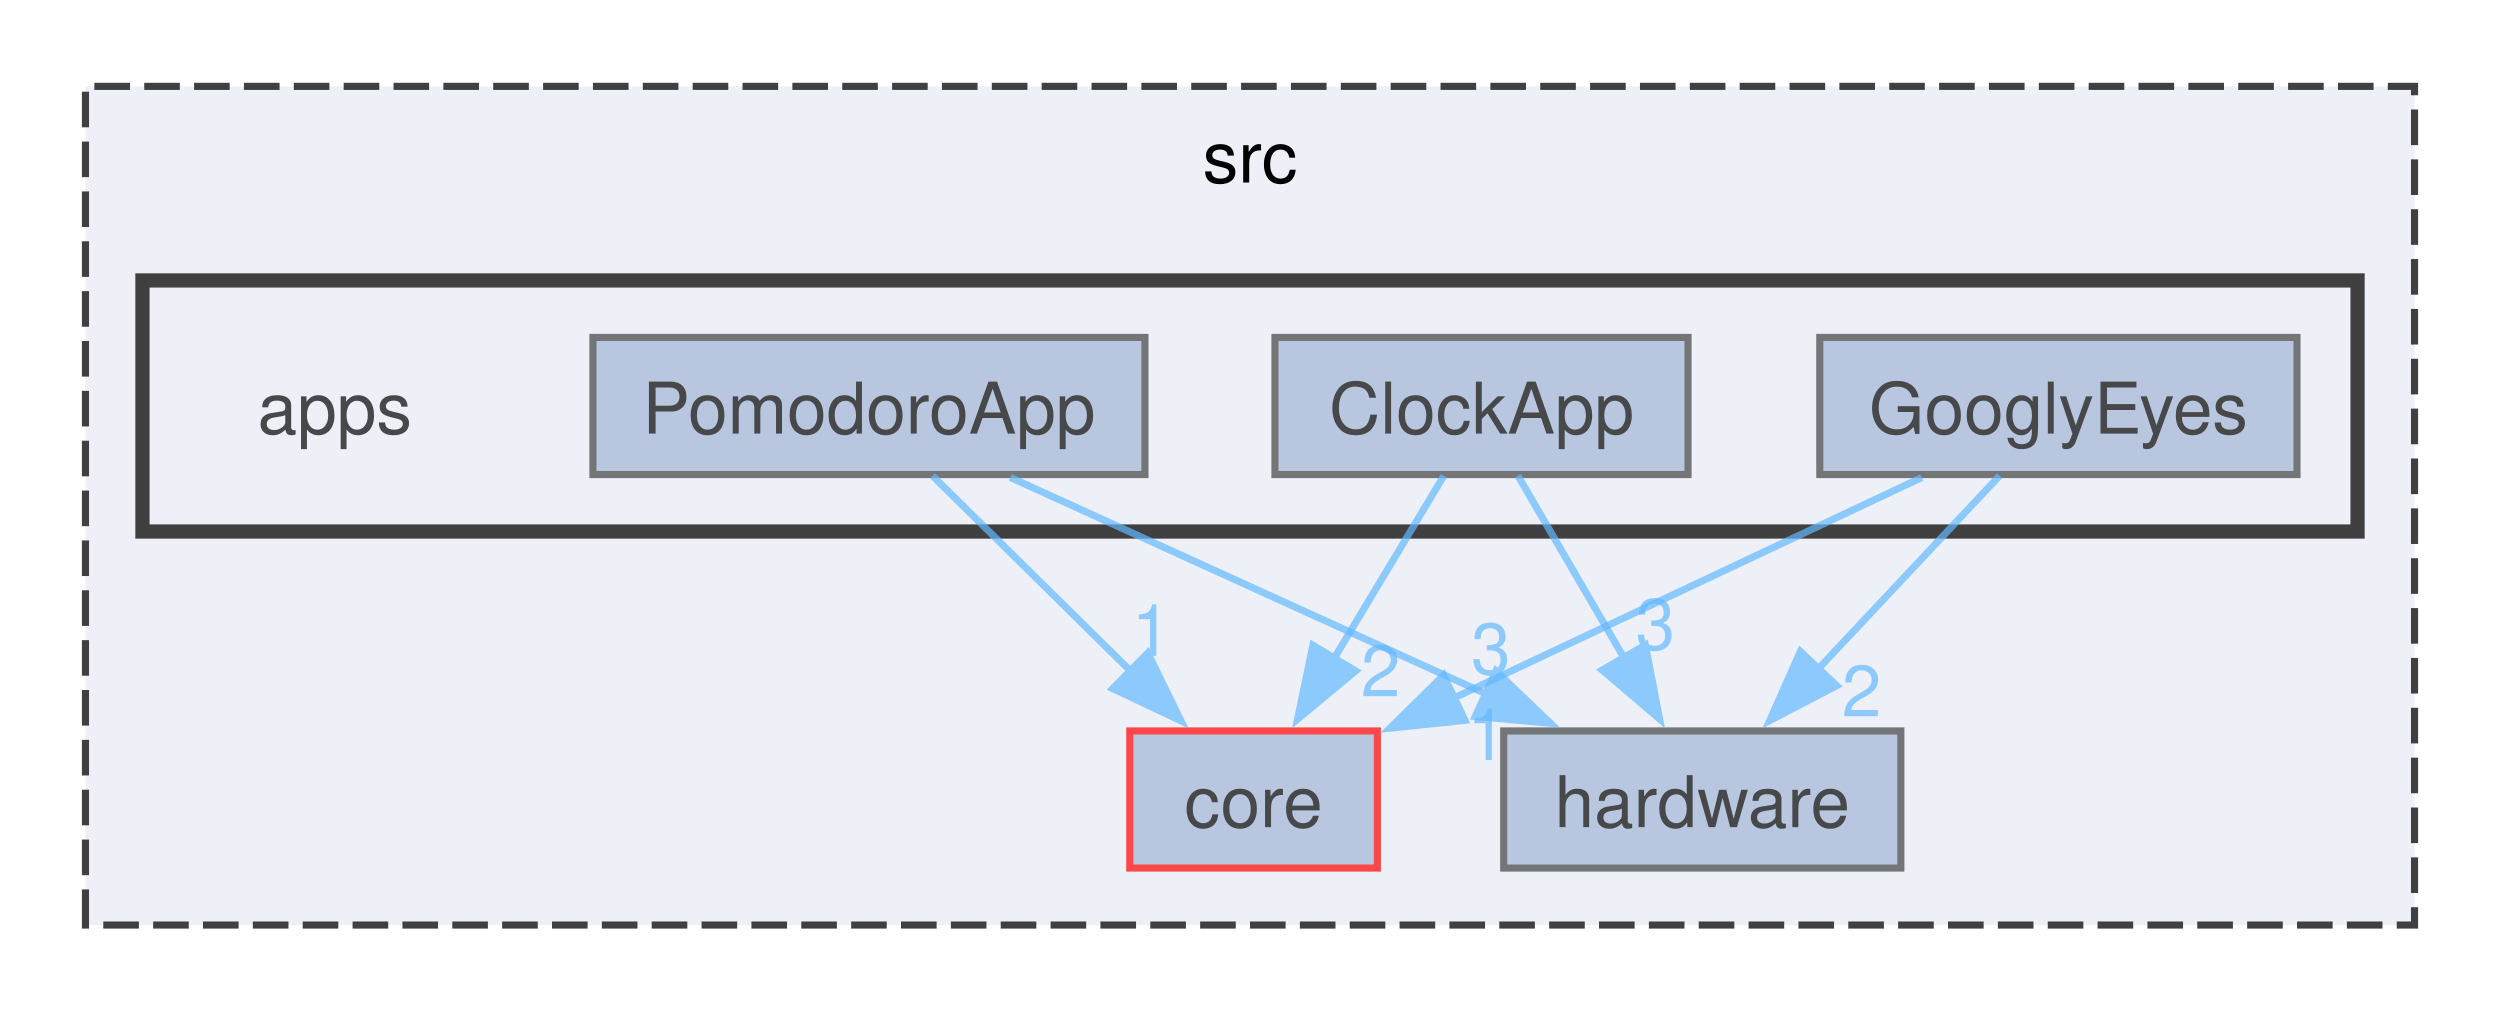
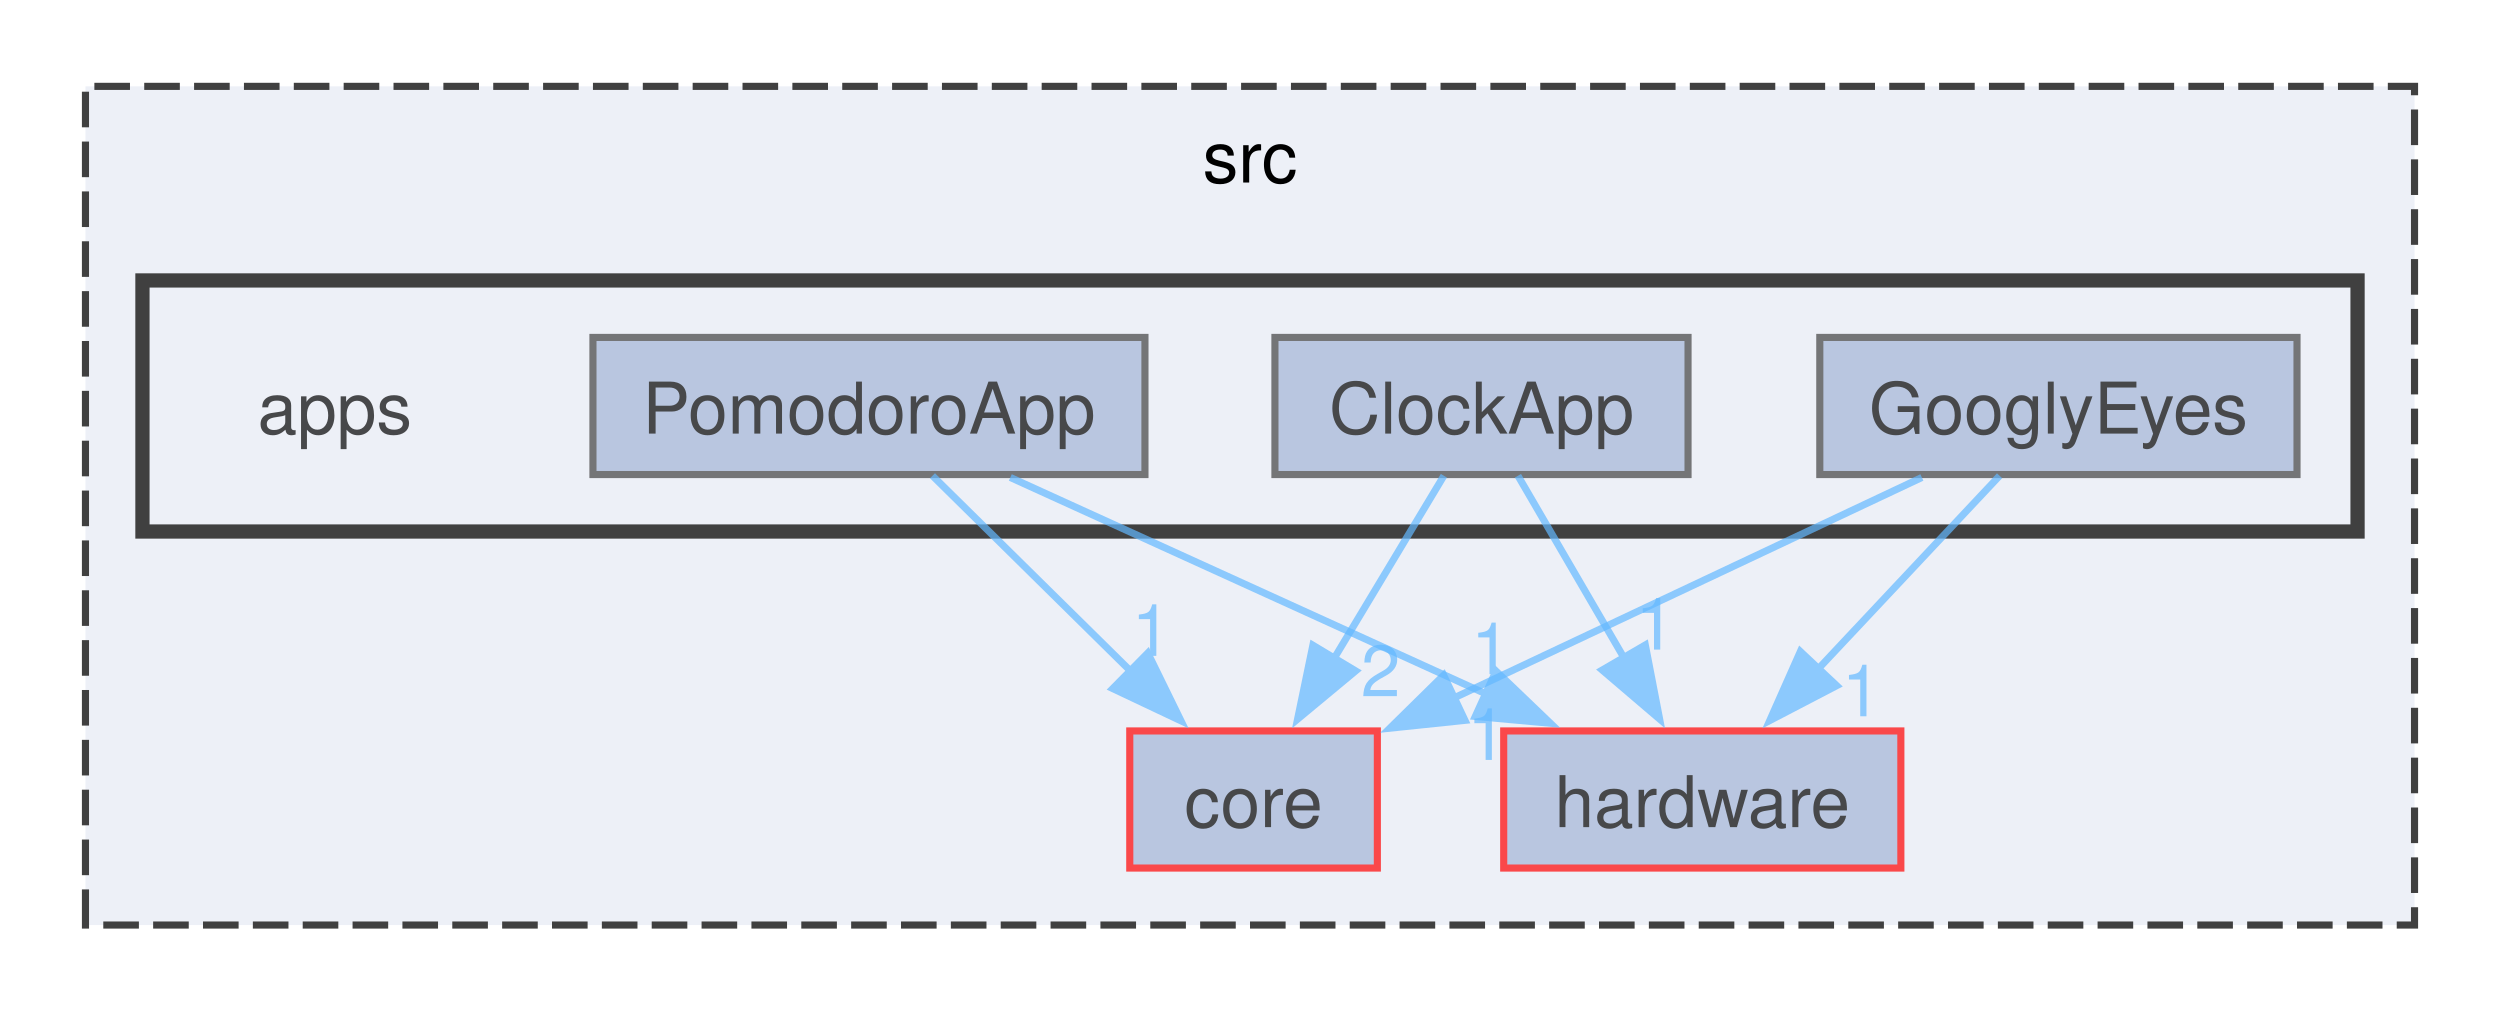
<svg xmlns="http://www.w3.org/2000/svg" xmlns:xlink="http://www.w3.org/1999/xlink" width="351pt" height="142pt" viewBox="0.00 0.00 351.00 141.75">
  <svg id="main" version="1.1" xml:space="preserve">
    <style type="text/css">
.node, .edge {opacity: 0.7;}
.node.selected, .edge.selected {opacity: 1;}
.edge:hover path { stroke: red; }
.edge:hover polygon { stroke: red; fill: red; }
</style>
    <svg id="graph" class="graph">
      <g id="graph0" class="graph" transform="scale(1 1) rotate(0) translate(4 137.75)">
        <g id="clust1" class="cluster">
          <g id="a_clust1">
            <a xlink:href="dir_68267d1309a1af8e8297ef4c3efbcdba.html" target="_top" xlink:title="src">
              <polygon fill="#edf0f7" stroke="#404040" stroke-dasharray="5,2" points="8,-8 8,-125.75 335,-125.75 335,-8 8,-8" />
              <text text-anchor="middle" x="171.5" y="-112.25" font-family="Helvetica,sans-Serif" font-size="10.00">src</text>
            </a>
          </g>
        </g>
        <g id="clust2" class="cluster">
          <g id="a_clust2">
            <a xlink:href="dir_53adf0b982dc8545998aae3f283a5a58.html" target="_top">
              <polygon fill="#edf0f7" stroke="#404040" stroke-width="2" points="16,-63.25 16,-98.5 327,-98.5 327,-63.25 16,-63.25" />
            </a>
          </g>
        </g>
        <g id="node1" class="node">
          <g id="a_node1">
            <a xlink:href="dir_aebb8dcc11953d78e620bbef0b9e2183.html" target="_top" xlink:title="core">
              <polygon fill="#a2b4d6" stroke="red" points="189.38,-35.25 154.62,-35.25 154.62,-16 189.38,-16 189.38,-35.25" />
              <text text-anchor="middle" x="172" y="-21.75" font-family="Helvetica,sans-Serif" font-size="10.00">core</text>
            </a>
          </g>
        </g>
        <g id="node2" class="node">
          <g id="a_node2">
            <a xlink:href="dir_59b1e980a670de987a696efba6dbbdbc.html" target="_top" xlink:title="hardware">
-               <polygon fill="#a2b4d6" stroke="#404040" points="262.88,-35.25 207.12,-35.25 207.12,-16 262.88,-16 262.88,-35.25" />
+               <polygon fill="#a2b4d6" stroke="red" points="262.88,-35.25 207.12,-35.25 207.12,-16 262.88,-16 262.88,-35.25" />
              <text text-anchor="middle" x="235" y="-21.75" font-family="Helvetica,sans-Serif" font-size="10.00">hardware</text>
            </a>
          </g>
        </g>
        <g id="node3" class="node">
          <text text-anchor="middle" x="43" y="-77" font-family="Helvetica,sans-Serif" font-size="10.00">apps</text>
        </g>
        <g id="node4" class="node">
          <g id="a_node4">
            <a xlink:href="dir_e6ad3259da54d08d07754a1becc76e09.html" target="_top" xlink:title="ClockApp">
              <polygon fill="#a2b4d6" stroke="#404040" points="233,-90.5 175,-90.5 175,-71.25 233,-71.25 233,-90.5" />
              <text text-anchor="middle" x="204" y="-77" font-family="Helvetica,sans-Serif" font-size="10.00">ClockApp</text>
            </a>
          </g>
        </g>
        <g id="edge2" class="edge">
          <g id="a_edge2">
-             <a xlink:href="dir_000002_000003.html" target="_top">
+             <a xlink:href="dir_000003_000004.html" target="_top">
              <path fill="none" stroke="#63b8ff" d="M198.72,-71.08C194.53,-64.11 188.52,-54.12 183.27,-45.37" />
              <polygon fill="#63b8ff" stroke="#63b8ff" points="186.33,-43.68 178.18,-36.91 180.33,-47.28 186.33,-43.68" />
            </a>
          </g>
          <g id="a_edge2-headlabel">
-             <a xlink:href="dir_000002_000003.html" target="_top" xlink:title="2">
+             <a xlink:href="dir_000003_000004.html" target="_top" xlink:title="2">
              <text text-anchor="middle" x="189.84" y="-40.12" font-family="Helvetica,sans-Serif" font-size="10.00" fill="#63b8ff">2</text>
            </a>
          </g>
        </g>
        <g id="edge1" class="edge">
          <g id="a_edge1">
-             <a xlink:href="dir_000002_000005.html" target="_top">
+             <a xlink:href="dir_000003_000007.html" target="_top">
              <path fill="none" stroke="#63b8ff" d="M209.12,-71.08C213.18,-64.11 218.99,-54.12 224.09,-45.37" />
              <polygon fill="#63b8ff" stroke="#63b8ff" points="227,-47.32 229.01,-36.92 220.95,-43.8 227,-47.32" />
            </a>
          </g>
          <g id="a_edge1-headlabel">
-             <a xlink:href="dir_000002_000005.html" target="_top" xlink:title="3">
-               <text text-anchor="middle" x="228.41" y="-46.67" font-family="Helvetica,sans-Serif" font-size="10.00" fill="#63b8ff">3</text>
+             <a xlink:href="dir_000003_000007.html" target="_top" xlink:title="1">
+               <text text-anchor="middle" x="228.41" y="-46.67" font-family="Helvetica,sans-Serif" font-size="10.00" fill="#63b8ff">1</text>
            </a>
          </g>
        </g>
        <g id="node5" class="node">
          <g id="a_node5">
            <a xlink:href="dir_c3eebdab689fc73e234e24e1b6441548.html" target="_top" xlink:title="GooglyEyes">
              <polygon fill="#a2b4d6" stroke="#404040" points="318.5,-90.5 251.5,-90.5 251.5,-71.25 318.5,-71.25 318.5,-90.5" />
              <text text-anchor="middle" x="285" y="-77" font-family="Helvetica,sans-Serif" font-size="10.00">GooglyEyes</text>
            </a>
          </g>
        </g>
        <g id="edge4" class="edge">
          <g id="a_edge4">
-             <a xlink:href="dir_000004_000003.html" target="_top">
+             <a xlink:href="dir_000006_000004.html" target="_top">
              <path fill="none" stroke="#63b8ff" d="M265.83,-70.84C247.79,-62.34 220.56,-49.51 200.07,-39.85" />
              <polygon fill="#63b8ff" stroke="#63b8ff" points="201.68,-36.74 191.14,-35.64 198.69,-43.07 201.68,-36.74" />
            </a>
          </g>
          <g id="a_edge4-headlabel">
-             <a xlink:href="dir_000004_000003.html" target="_top" xlink:title="1">
+             <a xlink:href="dir_000006_000004.html" target="_top" xlink:title="1">
              <text text-anchor="middle" x="204.77" y="-31.18" font-family="Helvetica,sans-Serif" font-size="10.00" fill="#63b8ff">1</text>
            </a>
          </g>
        </g>
        <g id="edge3" class="edge">
          <g id="a_edge3">
-             <a xlink:href="dir_000004_000005.html" target="_top">
+             <a xlink:href="dir_000006_000007.html" target="_top">
              <path fill="none" stroke="#63b8ff" d="M276.74,-71.08C269.84,-63.73 259.78,-53.01 251.26,-43.94" />
              <polygon fill="#63b8ff" stroke="#63b8ff" points="253.87,-41.61 244.47,-36.71 248.77,-46.4 253.87,-41.61" />
            </a>
          </g>
          <g id="a_edge3-headlabel">
-             <a xlink:href="dir_000004_000005.html" target="_top" xlink:title="2">
-               <text text-anchor="middle" x="257.36" y="-37.31" font-family="Helvetica,sans-Serif" font-size="10.00" fill="#63b8ff">2</text>
+             <a xlink:href="dir_000006_000007.html" target="_top" xlink:title="1">
+               <text text-anchor="middle" x="257.36" y="-37.31" font-family="Helvetica,sans-Serif" font-size="10.00" fill="#63b8ff">1</text>
            </a>
          </g>
        </g>
        <g id="node6" class="node">
          <g id="a_node6">
            <a xlink:href="dir_2c1da89830bcf7ef891ce242d953faa8.html" target="_top" xlink:title="PomodoroApp">
              <polygon fill="#a2b4d6" stroke="#404040" points="156.75,-90.5 79.25,-90.5 79.25,-71.25 156.75,-71.25 156.75,-90.5" />
              <text text-anchor="middle" x="118" y="-77" font-family="Helvetica,sans-Serif" font-size="10.00">PomodoroApp</text>
            </a>
          </g>
        </g>
        <g id="edge6" class="edge">
          <g id="a_edge6">
-             <a xlink:href="dir_000006_000003.html" target="_top">
+             <a xlink:href="dir_000009_000004.html" target="_top">
              <path fill="none" stroke="#63b8ff" d="M126.92,-71.08C134.45,-63.65 145.47,-52.79 154.73,-43.66" />
              <polygon fill="#63b8ff" stroke="#63b8ff" points="157.15,-46.19 161.81,-36.67 152.23,-41.2 157.15,-46.19" />
            </a>
          </g>
          <g id="a_edge6-headlabel">
-             <a xlink:href="dir_000006_000003.html" target="_top" xlink:title="1">
+             <a xlink:href="dir_000009_000004.html" target="_top" xlink:title="1">
              <text text-anchor="middle" x="157.66" y="-45.79" font-family="Helvetica,sans-Serif" font-size="10.00" fill="#63b8ff">1</text>
            </a>
          </g>
        </g>
        <g id="edge5" class="edge">
          <g id="a_edge5">
-             <a xlink:href="dir_000006_000005.html" target="_top">
+             <a xlink:href="dir_000009_000007.html" target="_top">
              <path fill="none" stroke="#63b8ff" d="M137.85,-70.84C156.17,-62.5 183.65,-50 204.71,-40.41" />
              <polygon fill="#63b8ff" stroke="#63b8ff" points="206.03,-43.66 213.68,-36.33 203.13,-37.29 206.03,-43.66" />
            </a>
          </g>
          <g id="a_edge5-headlabel">
-             <a xlink:href="dir_000006_000005.html" target="_top" xlink:title="3">
-               <text text-anchor="middle" x="205.31" y="-43.23" font-family="Helvetica,sans-Serif" font-size="10.00" fill="#63b8ff">3</text>
+             <a xlink:href="dir_000009_000007.html" target="_top" xlink:title="1">
+               <text text-anchor="middle" x="205.31" y="-43.23" font-family="Helvetica,sans-Serif" font-size="10.00" fill="#63b8ff">1</text>
            </a>
          </g>
        </g>
      </g>
    </svg>
  </svg>
  <style type="text/css">

[data-mouse-over-selected='false'] { opacity: 0.7; }
[data-mouse-over-selected='true']  { opacity: 1.0; }

</style>
</svg>
